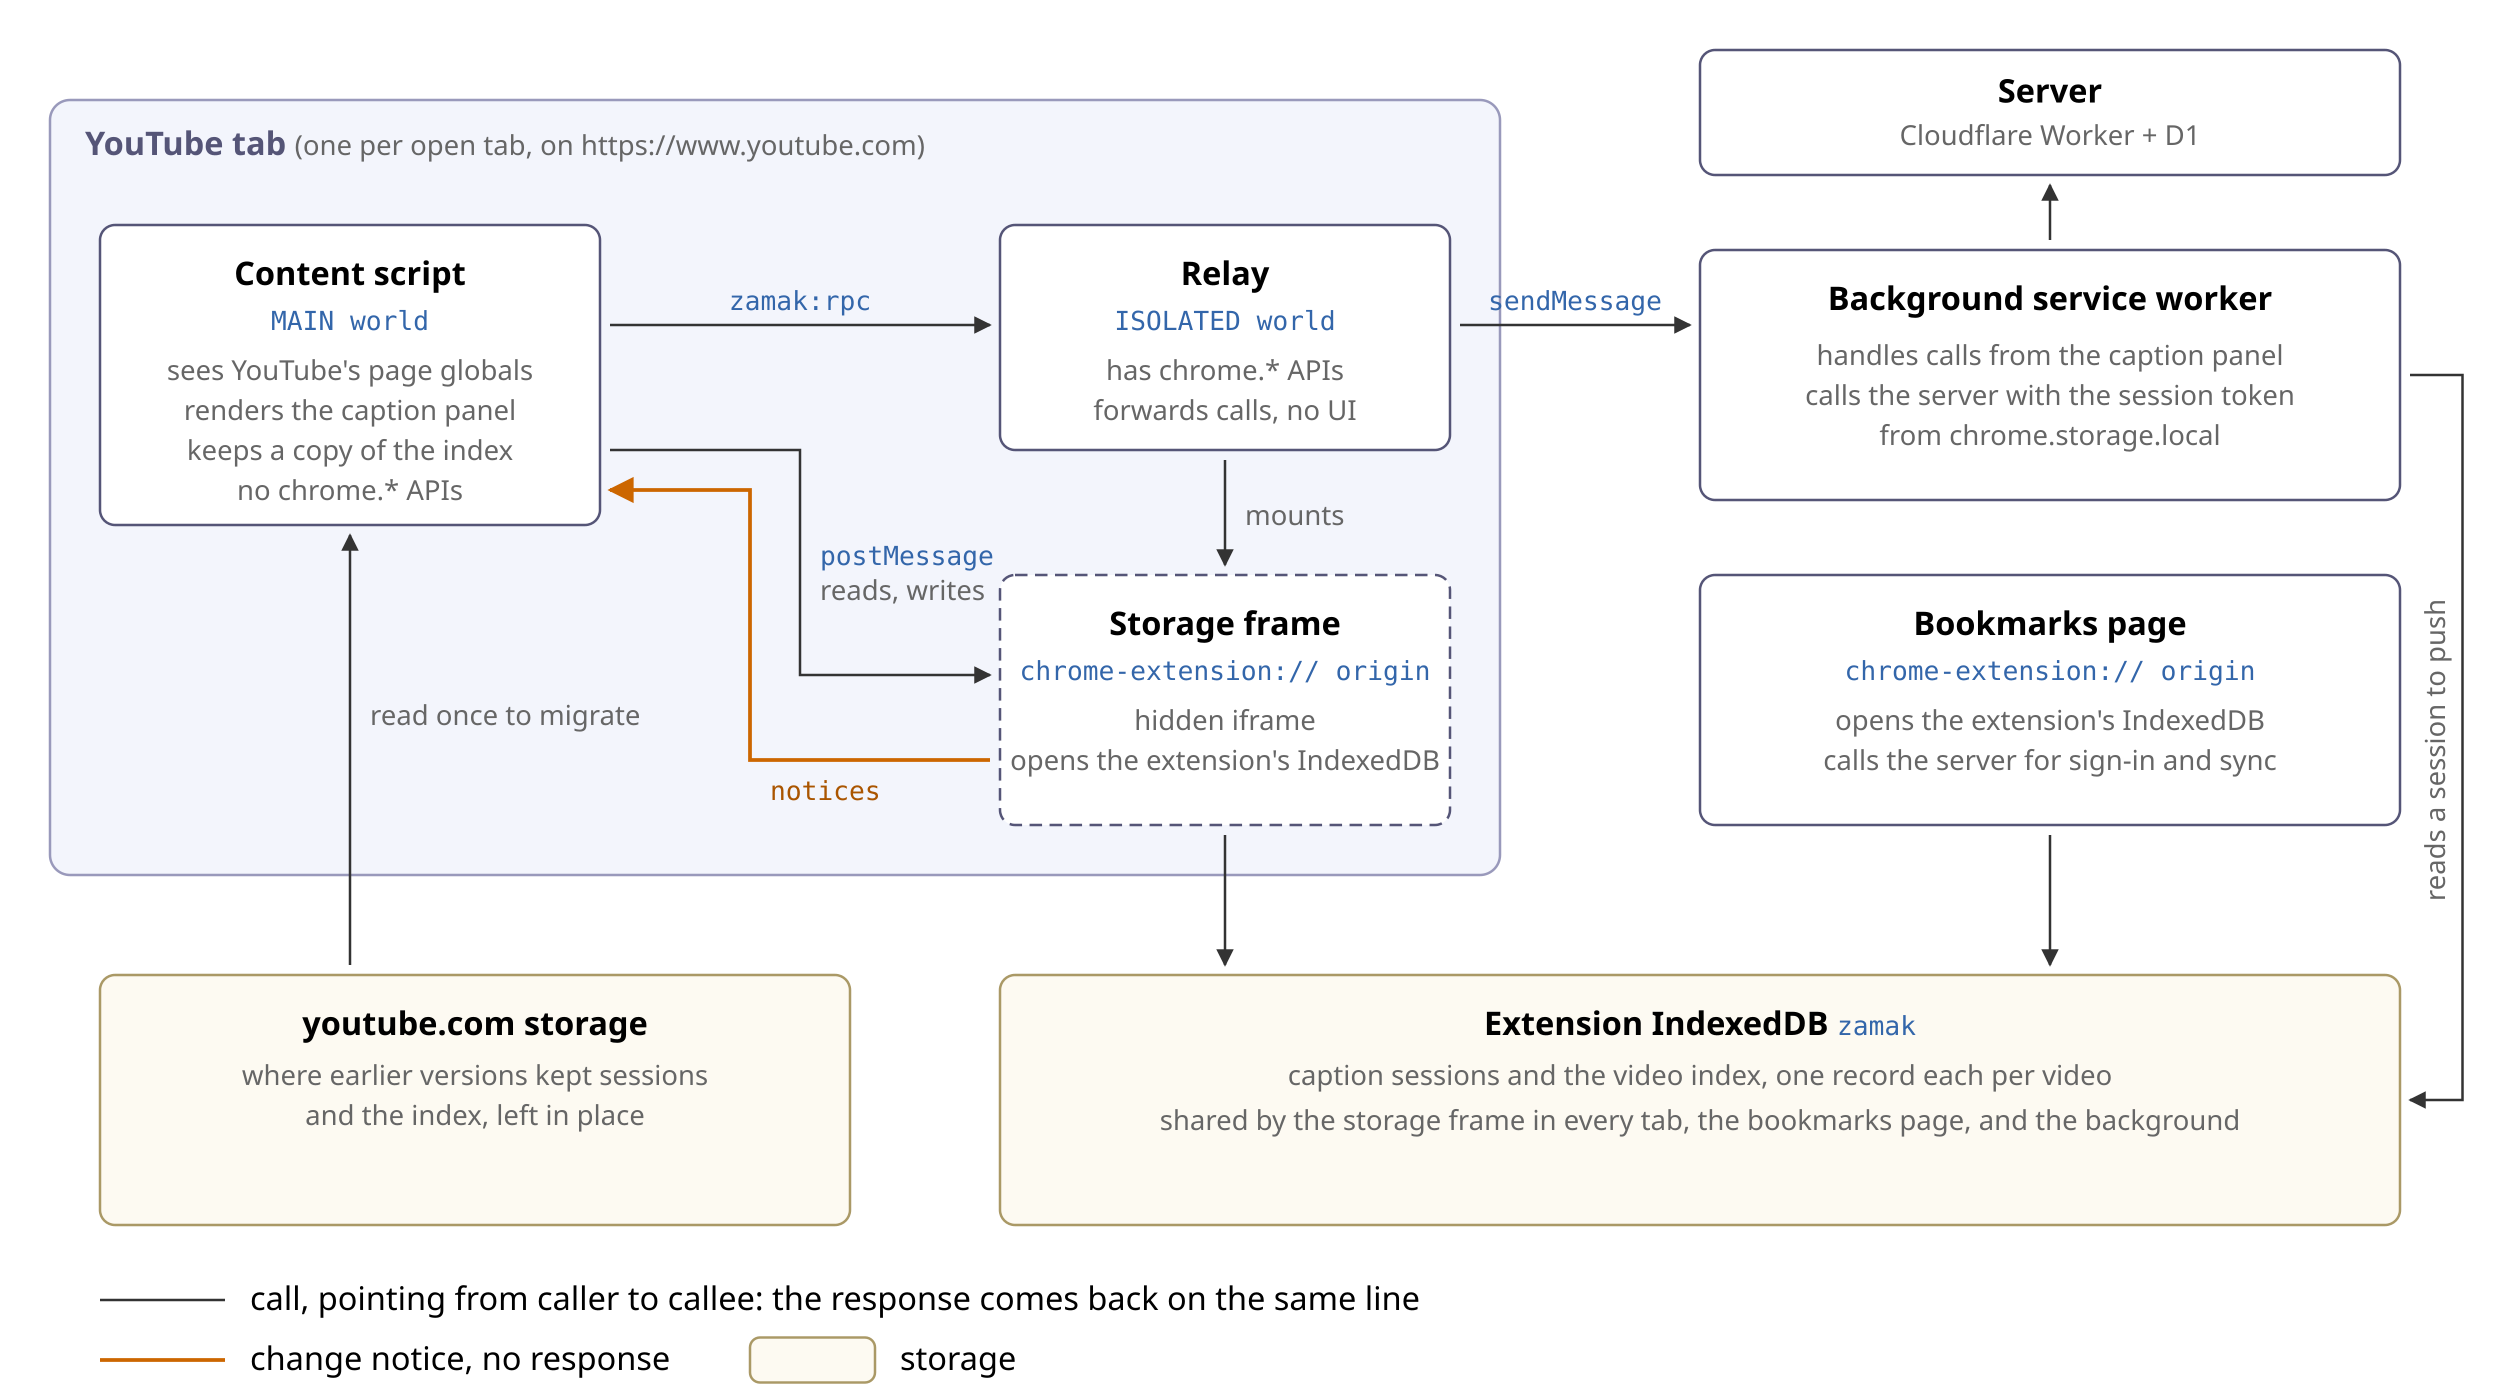
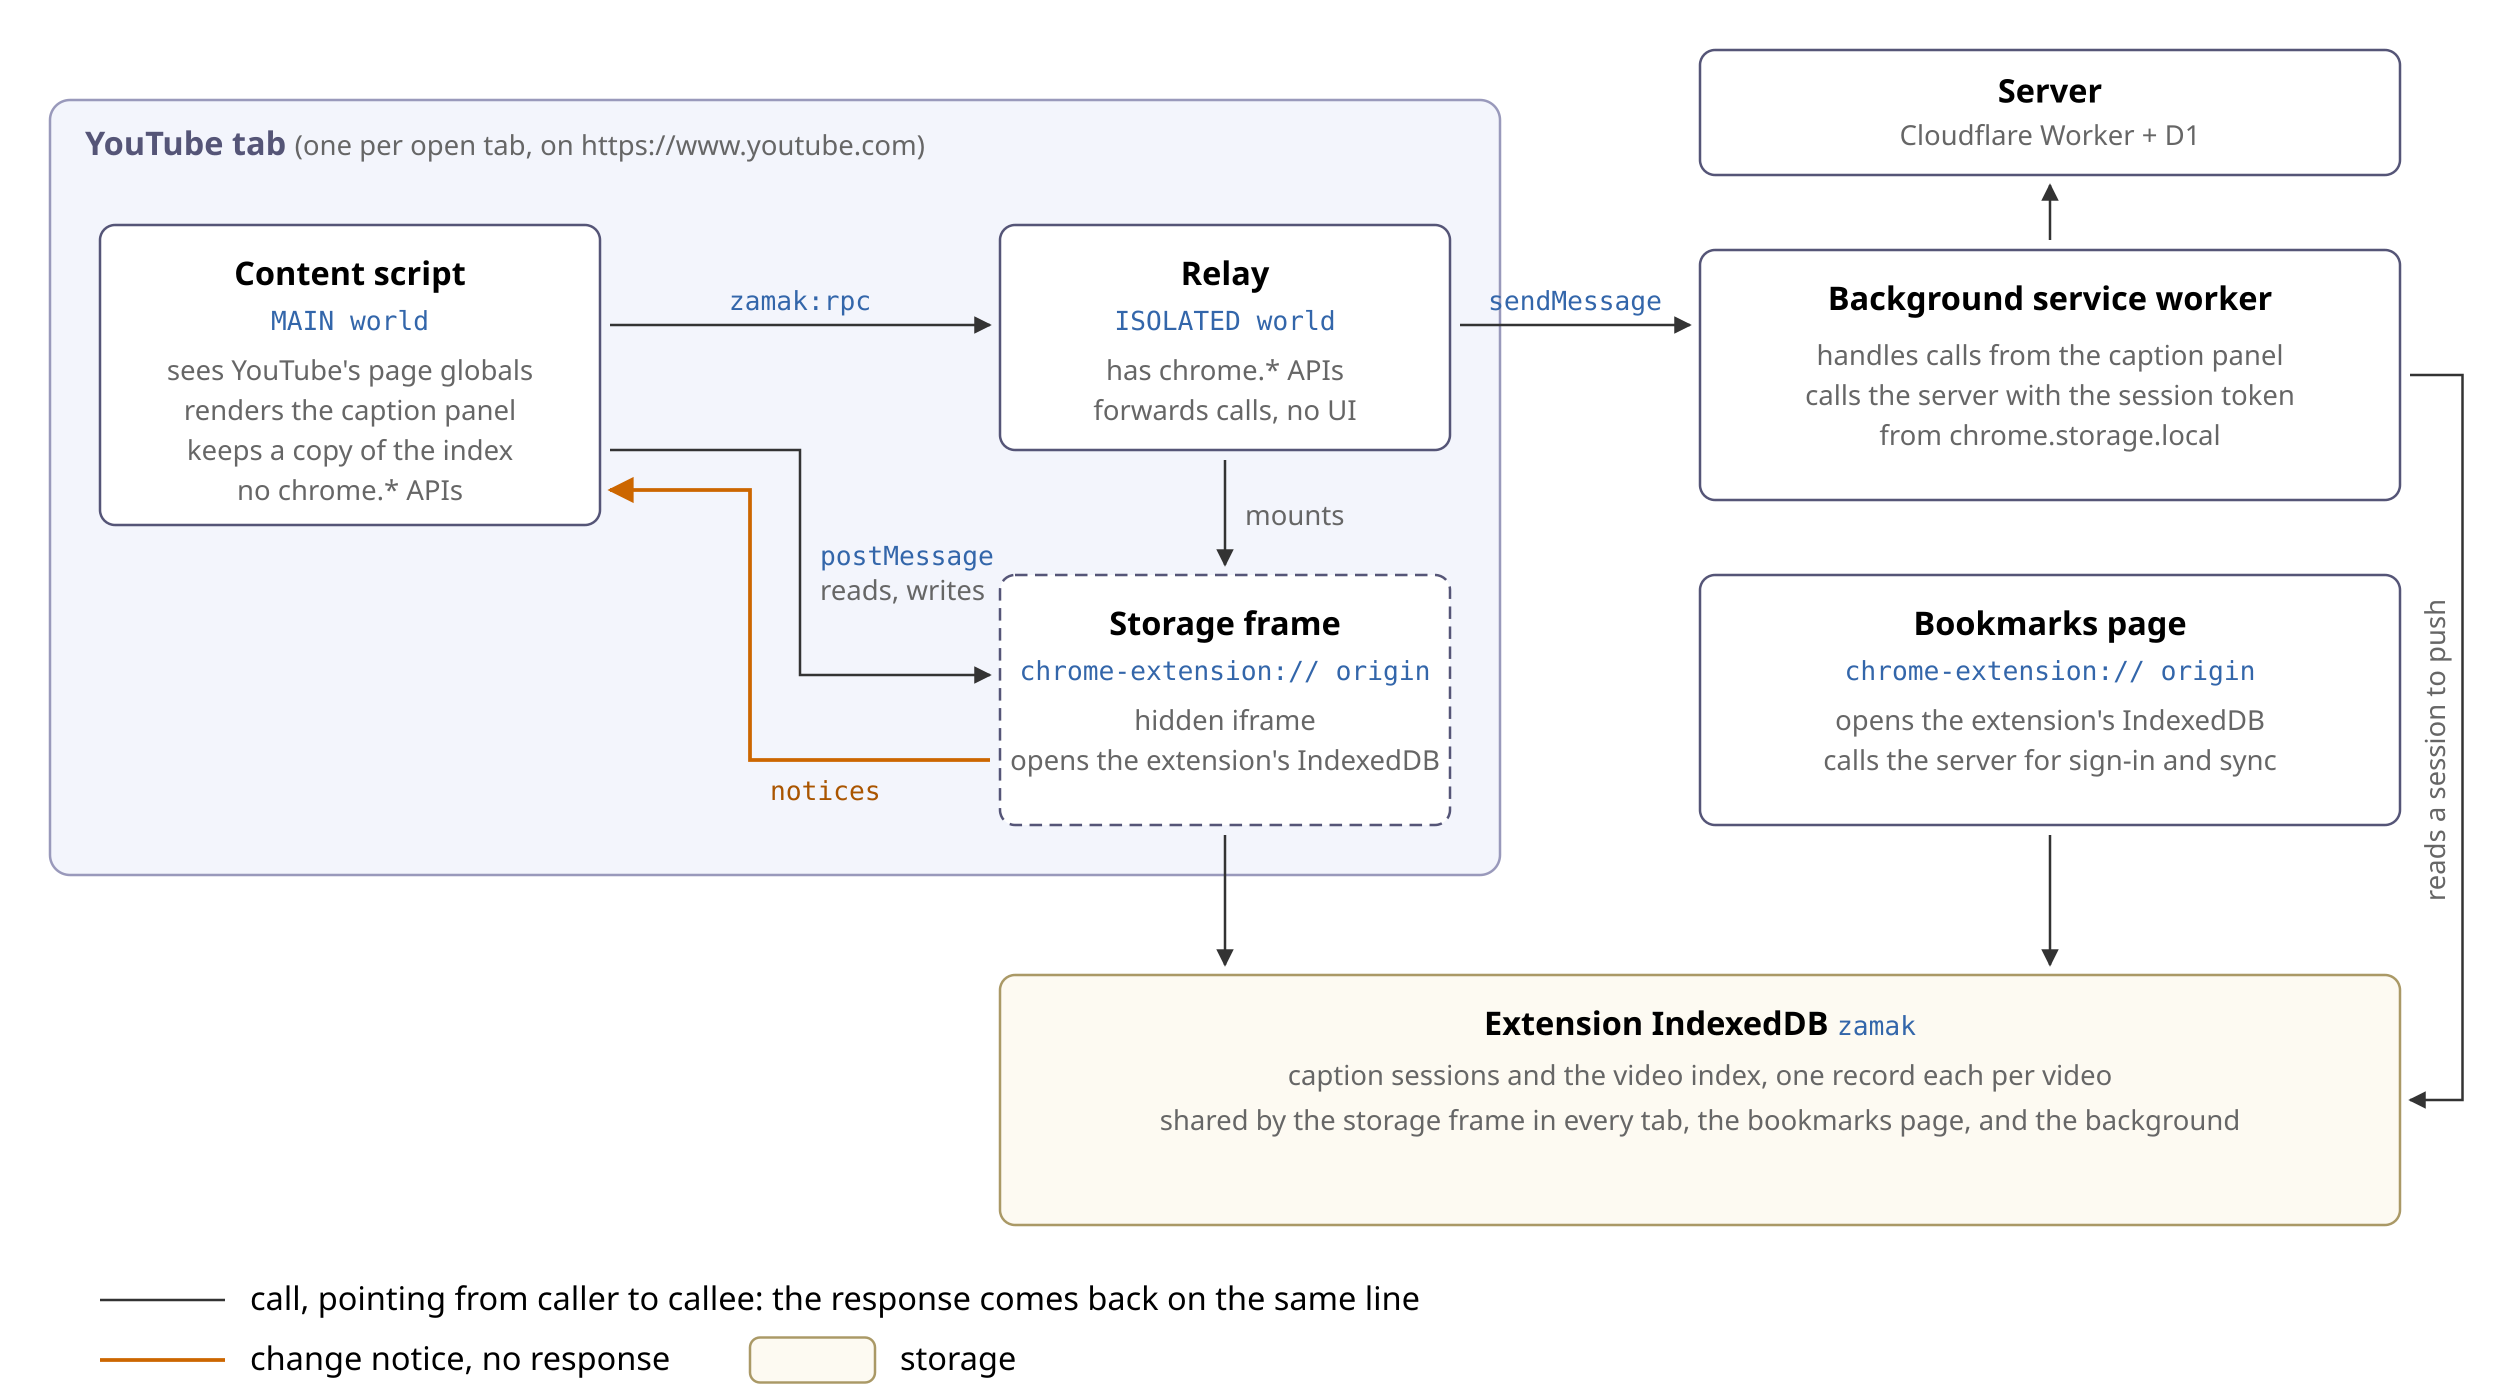
<svg xmlns="http://www.w3.org/2000/svg" width="1000" height="560" viewBox="0 0 1000 560" font-family="system-ui, sans-serif" font-size="13">
  <defs>
    <marker id="a" viewBox="0 0 10 10" refX="9" refY="5" markerWidth="7" markerHeight="7" orient="auto-start-reverse">
      <path d="M0,0 L10,5 L0,10 z" fill="#333" />
    </marker>
    <marker id="o" viewBox="0 0 10 10" refX="9" refY="5" markerWidth="7" markerHeight="7" orient="auto-start-reverse">
      <path d="M0,0 L10,5 L0,10 z" fill="#c60" />
    </marker>
    <style>
      .c { font-family: ui-monospace, SFMono-Regular, Menlo, Consolas, monospace; font-size: 10.5px; fill: #36a; }
      .oc { font-family: ui-monospace, SFMono-Regular, Menlo, Consolas, monospace; font-size: 10.5px; fill: #a50; }
      .t { font-weight: bold; }
      .s { fill: #666; font-size: 11px; }
      .box { fill: #fff; stroke: #557; }
      .ext { fill: #fff; stroke: #557; stroke-dasharray: 5 3; }
      .store { fill: #fdfaf2; stroke: #a96; }
      .line { stroke: #333; fill: none; }
      .bc { stroke: #c60; stroke-width: 1.5; fill: none; }
    </style>
  </defs>
  <rect width="1000" height="560" fill="#fff" />
  <rect x="20" y="40" width="580" height="310" rx="8" fill="#f3f5fc" stroke="#99b" />
  <text x="34" y="62" class="t" fill="#557">YouTube tab <tspan class="s" font-weight="normal">(one per open tab, on https://www.youtube.com)</tspan>
  </text>
  <rect x="40" y="90" width="200" height="120" rx="6" class="box" />
  <text x="140" y="114" text-anchor="middle" class="t">Content script</text>
  <text x="140" y="132" text-anchor="middle" class="c">MAIN world</text>
  <text x="140" y="152" text-anchor="middle" class="s">sees YouTube's page globals</text>
  <text x="140" y="168" text-anchor="middle" class="s">renders the caption panel</text>
  <text x="140" y="184" text-anchor="middle" class="s">keeps a copy of the index</text>
  <text x="140" y="200" text-anchor="middle" class="s">no chrome.* APIs</text>
  <rect x="400" y="90" width="180" height="90" rx="6" class="box" />
  <text x="490" y="114" text-anchor="middle" class="t">Relay</text>
  <text x="490" y="132" text-anchor="middle" class="c">ISOLATED world</text>
  <text x="490" y="152" text-anchor="middle" class="s">has chrome.* APIs</text>
  <text x="490" y="168" text-anchor="middle" class="s">forwards calls, no UI</text>
  <rect x="400" y="230" width="180" height="100" rx="6" class="ext" />
  <text x="490" y="254" text-anchor="middle" class="t">Storage frame</text>
  <text x="490" y="272" text-anchor="middle" class="c">chrome-extension:// origin</text>
  <text x="490" y="292" text-anchor="middle" class="s">hidden iframe</text>
  <text x="490" y="308" text-anchor="middle" class="s">opens the extension's IndexedDB</text>
  <line x1="244" y1="130" x2="396" y2="130" class="line" marker-end="url(#a)" />
  <text x="320" y="124" text-anchor="middle" class="c">zamak:rpc</text>
  <line x1="490" y1="184" x2="490" y2="226" class="line" marker-end="url(#a)" />
  <text x="498" y="210" class="s">mounts</text>
  <path d="M 244 180 L 320 180 L 320 270 L 396 270" class="line" marker-end="url(#a)" />
  <text x="328" y="226" class="c">postMessage</text>
  <text x="328" y="240" class="s">reads, writes</text>
  <path d="M 396 304 L 300 304 L 300 196 L 244 196" class="bc" marker-end="url(#o)" />
  <text x="308" y="320" class="oc">notices</text>
  <rect x="680" y="20" width="280" height="50" rx="6" class="box" />
  <text x="820" y="41" text-anchor="middle" class="t">Server</text>
  <text x="820" y="58" text-anchor="middle" class="s">Cloudflare Worker + D1</text>
  <rect x="680" y="100" width="280" height="100" rx="6" class="box" />
  <text x="820" y="124" text-anchor="middle" class="t">Background service worker</text>
  <text x="820" y="146" text-anchor="middle" class="s">handles calls from the caption panel</text>
  <text x="820" y="162" text-anchor="middle" class="s">calls the server with the session token</text>
  <text x="820" y="178" text-anchor="middle" class="s">from chrome.storage.local</text>
  <line x1="820" y1="96" x2="820" y2="74" class="line" marker-end="url(#a)" />
  <line x1="584" y1="130" x2="676" y2="130" class="line" marker-end="url(#a)" />
  <text x="630" y="124" text-anchor="middle" class="c">sendMessage</text>
  <rect x="680" y="230" width="280" height="100" rx="6" class="box" />
  <text x="820" y="254" text-anchor="middle" class="t">Bookmarks page</text>
  <text x="820" y="272" text-anchor="middle" class="c">chrome-extension:// origin</text>
  <text x="820" y="292" text-anchor="middle" class="s">opens the extension's IndexedDB</text>
  <text x="820" y="308" text-anchor="middle" class="s">calls the server for sign-in and sync</text>
  <rect x="400" y="390" width="560" height="100" rx="6" class="store" />
  <text x="680" y="414" text-anchor="middle" class="t">Extension IndexedDB <tspan class="c" font-weight="normal">zamak</tspan>
  </text>
  <text x="680" y="434" text-anchor="middle" class="s">caption sessions and the video index, one record each per video</text>
  <text x="680" y="452" text-anchor="middle" class="s">shared by the storage frame in every tab, the bookmarks page, and the background</text>
  <line x1="490" y1="334" x2="490" y2="386" class="line" marker-end="url(#a)" />
  <line x1="820" y1="334" x2="820" y2="386" class="line" marker-end="url(#a)" />
  <path d="M 964 150 L 985 150 L 985 440 L 964 440" class="line" marker-end="url(#a)" />
  <text x="978" y="300" text-anchor="middle" class="s" transform="rotate(-90 978 300)">reads a session to push</text>
-   <rect x="40" y="390" width="300" height="100" rx="6" class="store" />
-   <text x="190" y="414" text-anchor="middle" class="t">youtube.com storage</text>
-   <text x="190" y="434" text-anchor="middle" class="s">where earlier versions kept sessions</text>
-   <text x="190" y="450" text-anchor="middle" class="s">and the index, left in place</text>
-   <line x1="140" y1="386" x2="140" y2="214" class="line" marker-end="url(#a)" />
-   <text x="148" y="290" class="s">read once to migrate</text>
  <line x1="40" y1="520" x2="90" y2="520" class="line" />
  <text x="100" y="524">call, pointing from caller to callee: the response comes back on the same line</text>
  <line x1="40" y1="544" x2="90" y2="544" class="bc" />
  <text x="100" y="548">change notice, no response</text>
  <rect x="300" y="535" width="50" height="18" rx="4" fill="#fdfaf2" stroke="#a96" />
  <text x="360" y="548">storage</text>
</svg>
